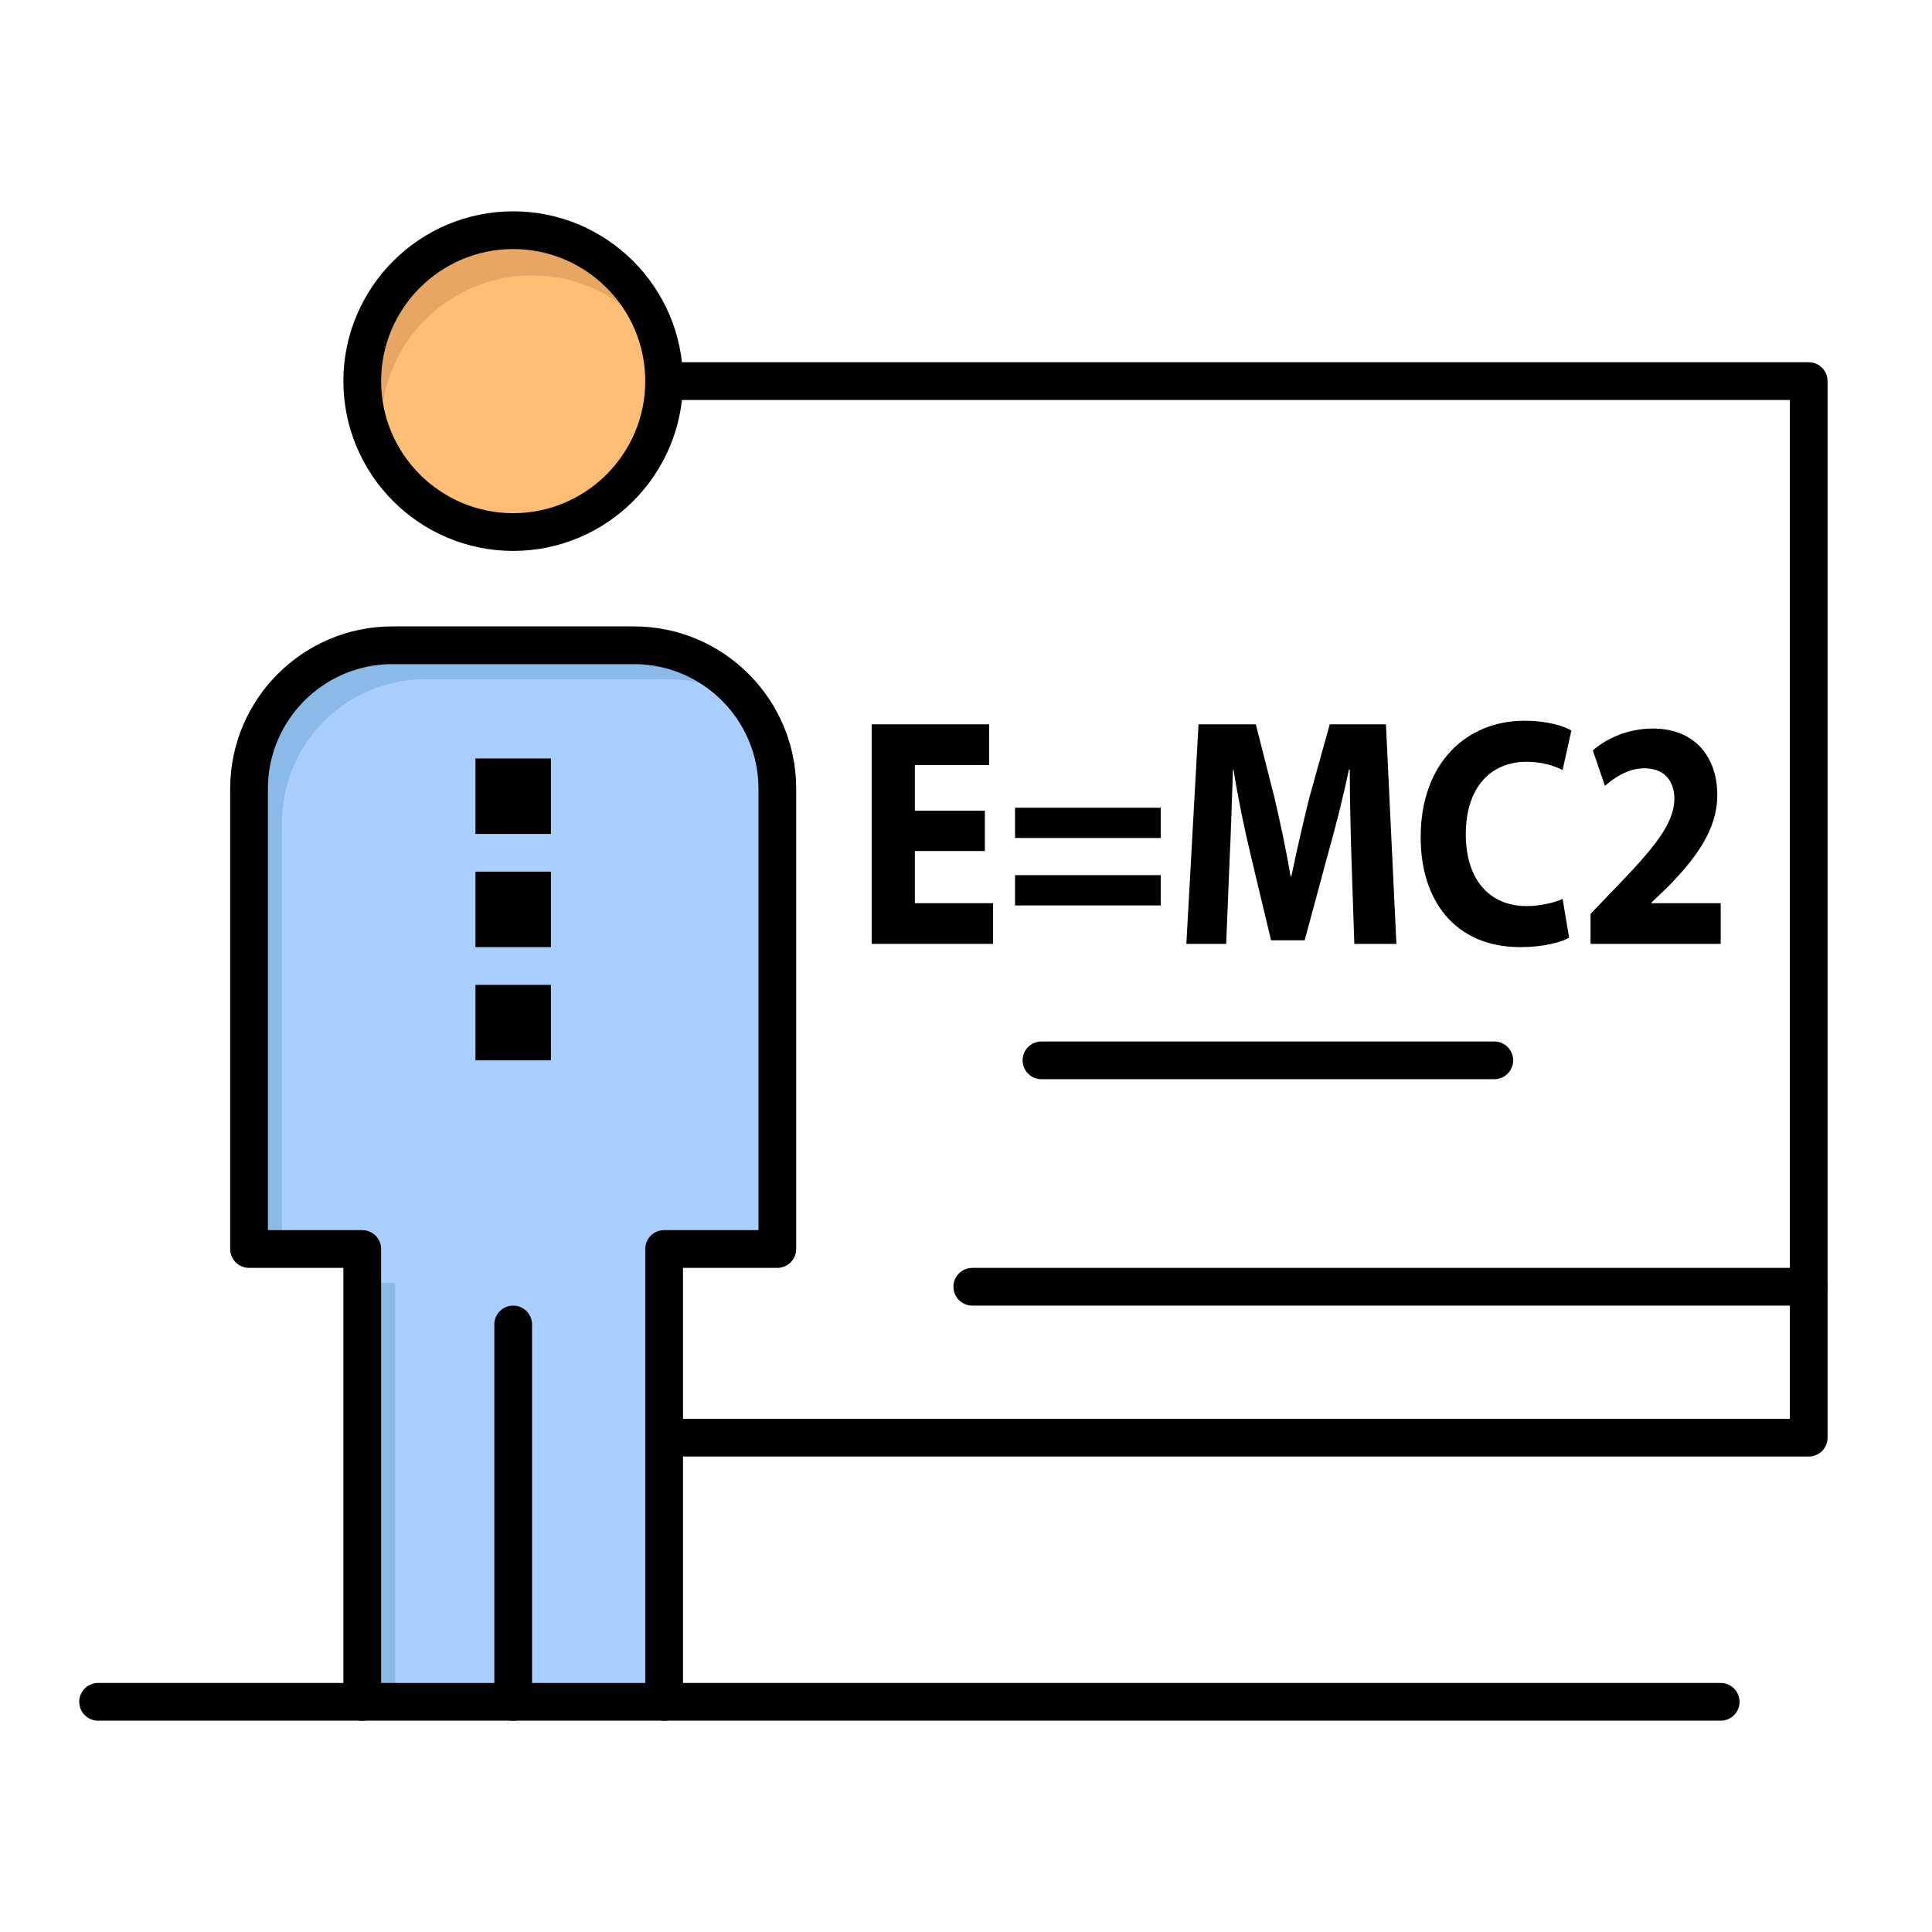
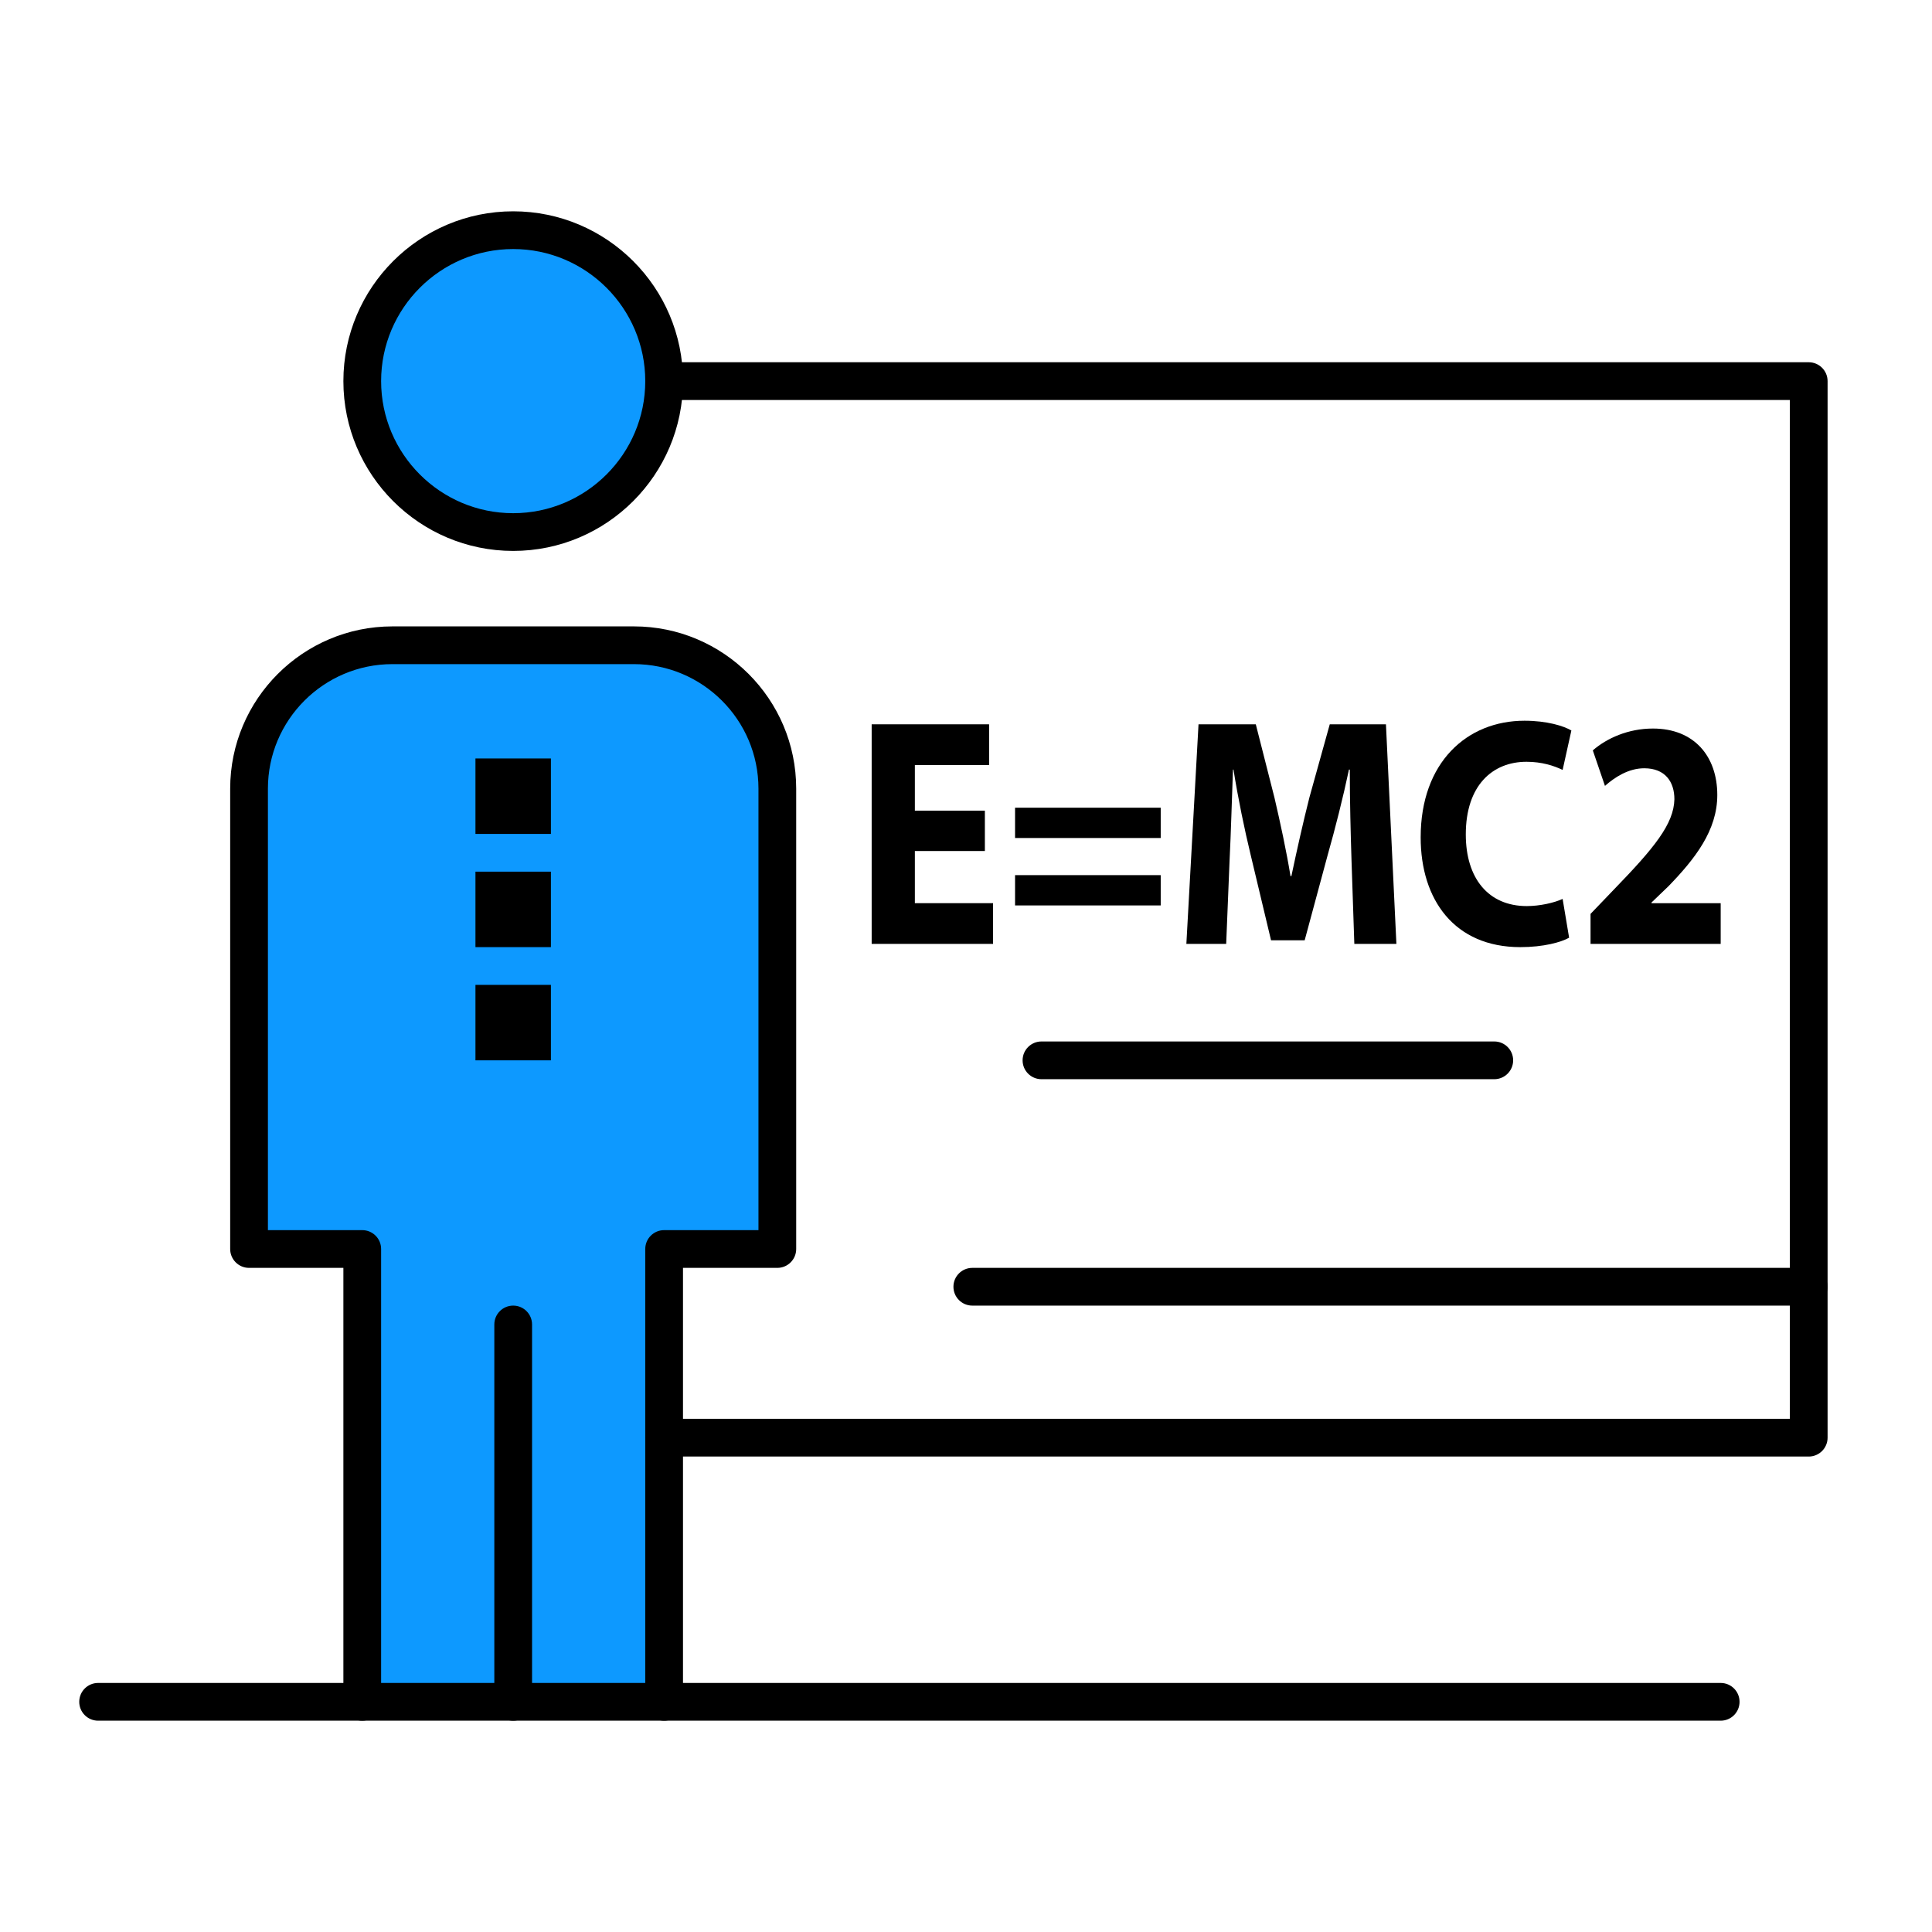
- <svg xmlns="http://www.w3.org/2000/svg" width="800px" height="800px" viewBox="0 0 512 512" version="1.1" xml:space="preserve">
-   <g id="_x35_13_x2C__classroom_x2C__class_x2C__teacher_x2C__room">
-     <g>
-       <circle cx="136" cy="101" r="40" style="fill:#FEBE76;" />
-       <path d="M101,113c0-22.09,17.91-40,40-40c14.312,0,26.861,7.523,33.93,18.825    C170.781,74.159,154.931,61,136,61c-22.09,0-40,17.91-40,40c0,7.778,2.228,15.033,6.07,21.175    C101.378,119.228,101,116.159,101,113z" style="fill:#E8A664;" />
-       <path d="M136,451H96V331H66V209c0-20.99,17.01-38,38-38h64c20.99,0,38,17.01,38,38v122h-30v50v70H136z" style="fill:#A8CFFF;" />
+ <svg xmlns="http://www.w3.org/2000/svg" width="800px" height="800px" viewBox="0 0 512 512" version="1.1" xml:space="preserve" fill="#000000">
+   <g id="SVGRepo_bgCarrier" stroke-width="0" />
+   <g id="SVGRepo_tracerCarrier" stroke-linecap="round" stroke-linejoin="round" />
+   <g id="SVGRepo_iconCarrier">
+     <g id="_x35_13_x2C__classroom_x2C__class_x2C__teacher_x2C__room">
      <g>
+         <circle cx="136" cy="101" r="40" style="fill:#0d99ff;" />
+         <path d="M101,113c0-22.09,17.91-40,40-40c14.312,0,26.861,7.523,33.93,18.825 C170.781,74.159,154.931,61,136,61c-22.09,0-40,17.91-40,40c0,7.778,2.228,15.033,6.07,21.175 C101.378,119.228,101,116.159,101,113z" style="fill:#0d99ff;" />
+         <path d="M136,451H96V331H66V209c0-20.99,17.01-38,38-38h64c20.99,0,38,17.01,38,38v122h-30v50v70H136z" style="fill:#0d99ff;" />
        <g>
          <g>
-             <path d="M74.75,218c0-20.99,17.01-38,38-38h64c8.419,0,16.194,2.741,22.492,7.374       C192.382,177.481,180.952,171,168,171h-64c-20.99,0-38,17.01-38,38v122h8.75V218z" style="fill:#8BBAE8;" />
-           </g>
-           <g>
-             <rect height="111" style="fill:#8BBAE8;" width="8.75" x="96" y="340" />
+             <g>
+               <path d="M74.75,218c0-20.99,17.01-38,38-38h64c8.419,0,16.194,2.741,22.492,7.374 C192.382,177.481,180.952,171,168,171h-64c-20.99,0-38,17.01-38,38v122h8.75V218z" style="fill:#0d99ff;" />
+             </g>
+             <g>
+               <rect height="111" style="fill:#0d99ff;" width="8.75" x="96" y="340" />
+             </g>
          </g>
        </g>
+         <path d="M456,239.35v10.79h-34.49v-7.95l6.29-6.56c10.62-10.96,15.78-17.26,15.931-23.82c0-4.58-2.391-8.21-8-8.21 c-4.19,0-7.86,2.42-10.4,4.67l-3.22-9.41c3.67-3.2,9.35-5.79,15.939-5.79c10.99,0,17.05,7.43,17.05,17.61 c0,9.41-5.909,16.92-12.939,24.18l-4.49,4.31v0.18H456z" />
+         <path d="M416.43,193.59l-2.319,10.45c-2.32-1.13-5.53-2.16-9.57-2.16c-9.05,0-16.09,6.3-16.09,19.25 c0,11.65,5.99,18.99,16.16,18.99c3.439,0,7.26-0.86,9.5-1.9l1.72,10.28c-2.09,1.2-6.8,2.5-12.94,2.5 c-17.43,0-26.399-12.52-26.399-29.09c0-19.86,12.26-30.91,27.52-30.91C409.92,191,414.41,192.38,416.43,193.59z" />
+         <path d="M367.29,191.95l2.77,58.19H358.91l-0.75-22.28c-0.22-6.99-0.45-15.45-0.45-23.91h-0.22c-1.57,7.42-3.67,15.71-5.61,22.53 l-6.13,22.71h-8.91l-5.38-22.54c-1.65-6.82-3.37-15.1-4.57-22.7h-0.14c-0.3,7.86-0.53,16.83-0.9,24.09l-0.899,22.1H314.4 l3.22-58.19h15.18l4.94,19.42c1.569,6.74,3.14,13.99,4.26,20.81h0.23c1.42-6.73,3.14-14.42,4.789-20.89l5.381-19.34H367.29z" />
+         <rect height="8.03" width="38.6" x="269" y="231.92" />
+         <rect height="8.03" width="38.6" x="269" y="214.05" />
+         <polygon points="263.17,239.35 263.17,250.14 231,250.14 231,191.95 262.12,191.95 262.12,202.74 242.45,202.74 242.45,214.83 261,214.83 261,225.53 242.45,225.53 242.45,239.35 " />
+         <rect height="20" width="20" x="126" y="261" />
+         <rect height="20" width="20" x="126" y="231" />
+         <rect height="20" width="20" x="126" y="201" />
+         <path d="M176,456c-2.761,0-5-2.238-5-5V331c0-2.762,2.239-5,5-5h25V209c0-18.196-14.804-33-33-33h-64c-18.196,0-33,14.804-33,33 v117h25c2.761,0,5,2.238,5,5v120c0,2.762-2.239,5-5,5s-5-2.238-5-5V336H66c-2.761,0-5-2.238-5-5V209c0-23.71,19.29-43,43-43h64 c23.71,0,43,19.29,43,43v122c0,2.762-2.239,5-5,5h-25v115C181,453.762,178.761,456,176,456z" />
+         <path d="M136,456c-2.761,0-5-2.238-5-5V351c0-2.762,2.239-5,5-5s5,2.238,5,5v100C141,453.762,138.761,456,136,456z" />
+         <path d="M136,146c-24.813,0-45-20.187-45-45s20.187-45,45-45s45,20.187,45,45S160.813,146,136,146z M136,66 c-19.299,0-35,15.701-35,35s15.701,35,35,35s35-15.701,35-35S155.299,66,136,66z" />
+         <path d="M479.33,386H176c-2.761,0-5-2.238-5-5s2.239-5,5-5h298.33V106H176c-2.761,0-5-2.239-5-5s2.239-5,5-5h303.33 c2.762,0,5,2.239,5,5v280C484.33,383.762,482.092,386,479.33,386z" />
+         <path d="M479.33,346H257.67c-2.761,0-5-2.238-5-5s2.239-5,5-5h221.66c2.762,0,5,2.238,5,5S482.092,346,479.33,346z" />
+         <path d="M456,456H26c-2.761,0-5-2.238-5-5s2.239-5,5-5h430c2.762,0,5,2.238,5,5S458.762,456,456,456z" />
+         <path d="M396,286H276c-2.762,0-5-2.238-5-5s2.238-5,5-5h120c2.762,0,5,2.238,5,5S398.762,286,396,286z" />
      </g>
-       <path d="M456,239.35v10.79h-34.49v-7.95l6.29-6.56c10.62-10.96,15.78-17.26,15.931-23.82c0-4.58-2.391-8.21-8-8.21    c-4.19,0-7.86,2.42-10.4,4.67l-3.22-9.41c3.67-3.2,9.35-5.79,15.939-5.79c10.99,0,17.05,7.43,17.05,17.61    c0,9.41-5.909,16.92-12.939,24.18l-4.49,4.31v0.18H456z" />
-       <path d="M416.43,193.59l-2.319,10.45c-2.32-1.13-5.53-2.16-9.57-2.16c-9.05,0-16.09,6.3-16.09,19.25    c0,11.65,5.99,18.99,16.16,18.99c3.439,0,7.26-0.86,9.5-1.9l1.72,10.28c-2.09,1.2-6.8,2.5-12.94,2.5    c-17.43,0-26.399-12.52-26.399-29.09c0-19.86,12.26-30.91,27.52-30.91C409.92,191,414.41,192.38,416.43,193.59z" />
-       <path d="M367.29,191.95l2.77,58.19H358.91l-0.75-22.28c-0.22-6.99-0.45-15.45-0.45-23.91h-0.22c-1.57,7.42-3.67,15.71-5.61,22.53    l-6.13,22.71h-8.91l-5.38-22.54c-1.65-6.82-3.37-15.1-4.57-22.7h-0.14c-0.3,7.86-0.53,16.83-0.9,24.09l-0.899,22.1H314.4    l3.22-58.19h15.18l4.94,19.42c1.569,6.74,3.14,13.99,4.26,20.81h0.23c1.42-6.73,3.14-14.42,4.789-20.89l5.381-19.34H367.29z" />
-       <rect height="8.03" width="38.6" x="269" y="231.92" />
-       <rect height="8.03" width="38.6" x="269" y="214.05" />
-       <polygon points="263.17,239.35 263.17,250.14 231,250.14 231,191.95 262.12,191.95 262.12,202.74 242.45,202.74 242.45,214.83     261,214.83 261,225.53 242.45,225.53 242.45,239.35   " />
-       <rect height="20" width="20" x="126" y="261" />
-       <rect height="20" width="20" x="126" y="231" />
-       <rect height="20" width="20" x="126" y="201" />
-       <path d="M176,456c-2.761,0-5-2.238-5-5V331c0-2.762,2.239-5,5-5h25V209c0-18.196-14.804-33-33-33h-64c-18.196,0-33,14.804-33,33    v117h25c2.761,0,5,2.238,5,5v120c0,2.762-2.239,5-5,5s-5-2.238-5-5V336H66c-2.761,0-5-2.238-5-5V209c0-23.71,19.29-43,43-43h64    c23.71,0,43,19.29,43,43v122c0,2.762-2.239,5-5,5h-25v115C181,453.762,178.761,456,176,456z" />
-       <path d="M136,456c-2.761,0-5-2.238-5-5V351c0-2.762,2.239-5,5-5s5,2.238,5,5v100C141,453.762,138.761,456,136,456z" />
-       <path d="M136,146c-24.813,0-45-20.187-45-45s20.187-45,45-45s45,20.187,45,45S160.813,146,136,146z M136,66    c-19.299,0-35,15.701-35,35s15.701,35,35,35s35-15.701,35-35S155.299,66,136,66z" />
-       <path d="M479.33,386H176c-2.761,0-5-2.238-5-5s2.239-5,5-5h298.33V106H176c-2.761,0-5-2.239-5-5s2.239-5,5-5h303.33    c2.762,0,5,2.239,5,5v280C484.33,383.762,482.092,386,479.33,386z" />
-       <path d="M479.33,346H257.67c-2.761,0-5-2.238-5-5s2.239-5,5-5h221.66c2.762,0,5,2.238,5,5S482.092,346,479.33,346z" />
-       <path d="M456,456H26c-2.761,0-5-2.238-5-5s2.239-5,5-5h430c2.762,0,5,2.238,5,5S458.762,456,456,456z" />
-       <path d="M396,286H276c-2.762,0-5-2.238-5-5s2.238-5,5-5h120c2.762,0,5,2.238,5,5S398.762,286,396,286z" />
    </g>
+     <g id="Layer_1" />
  </g>
-   <g id="Layer_1" />
</svg>
